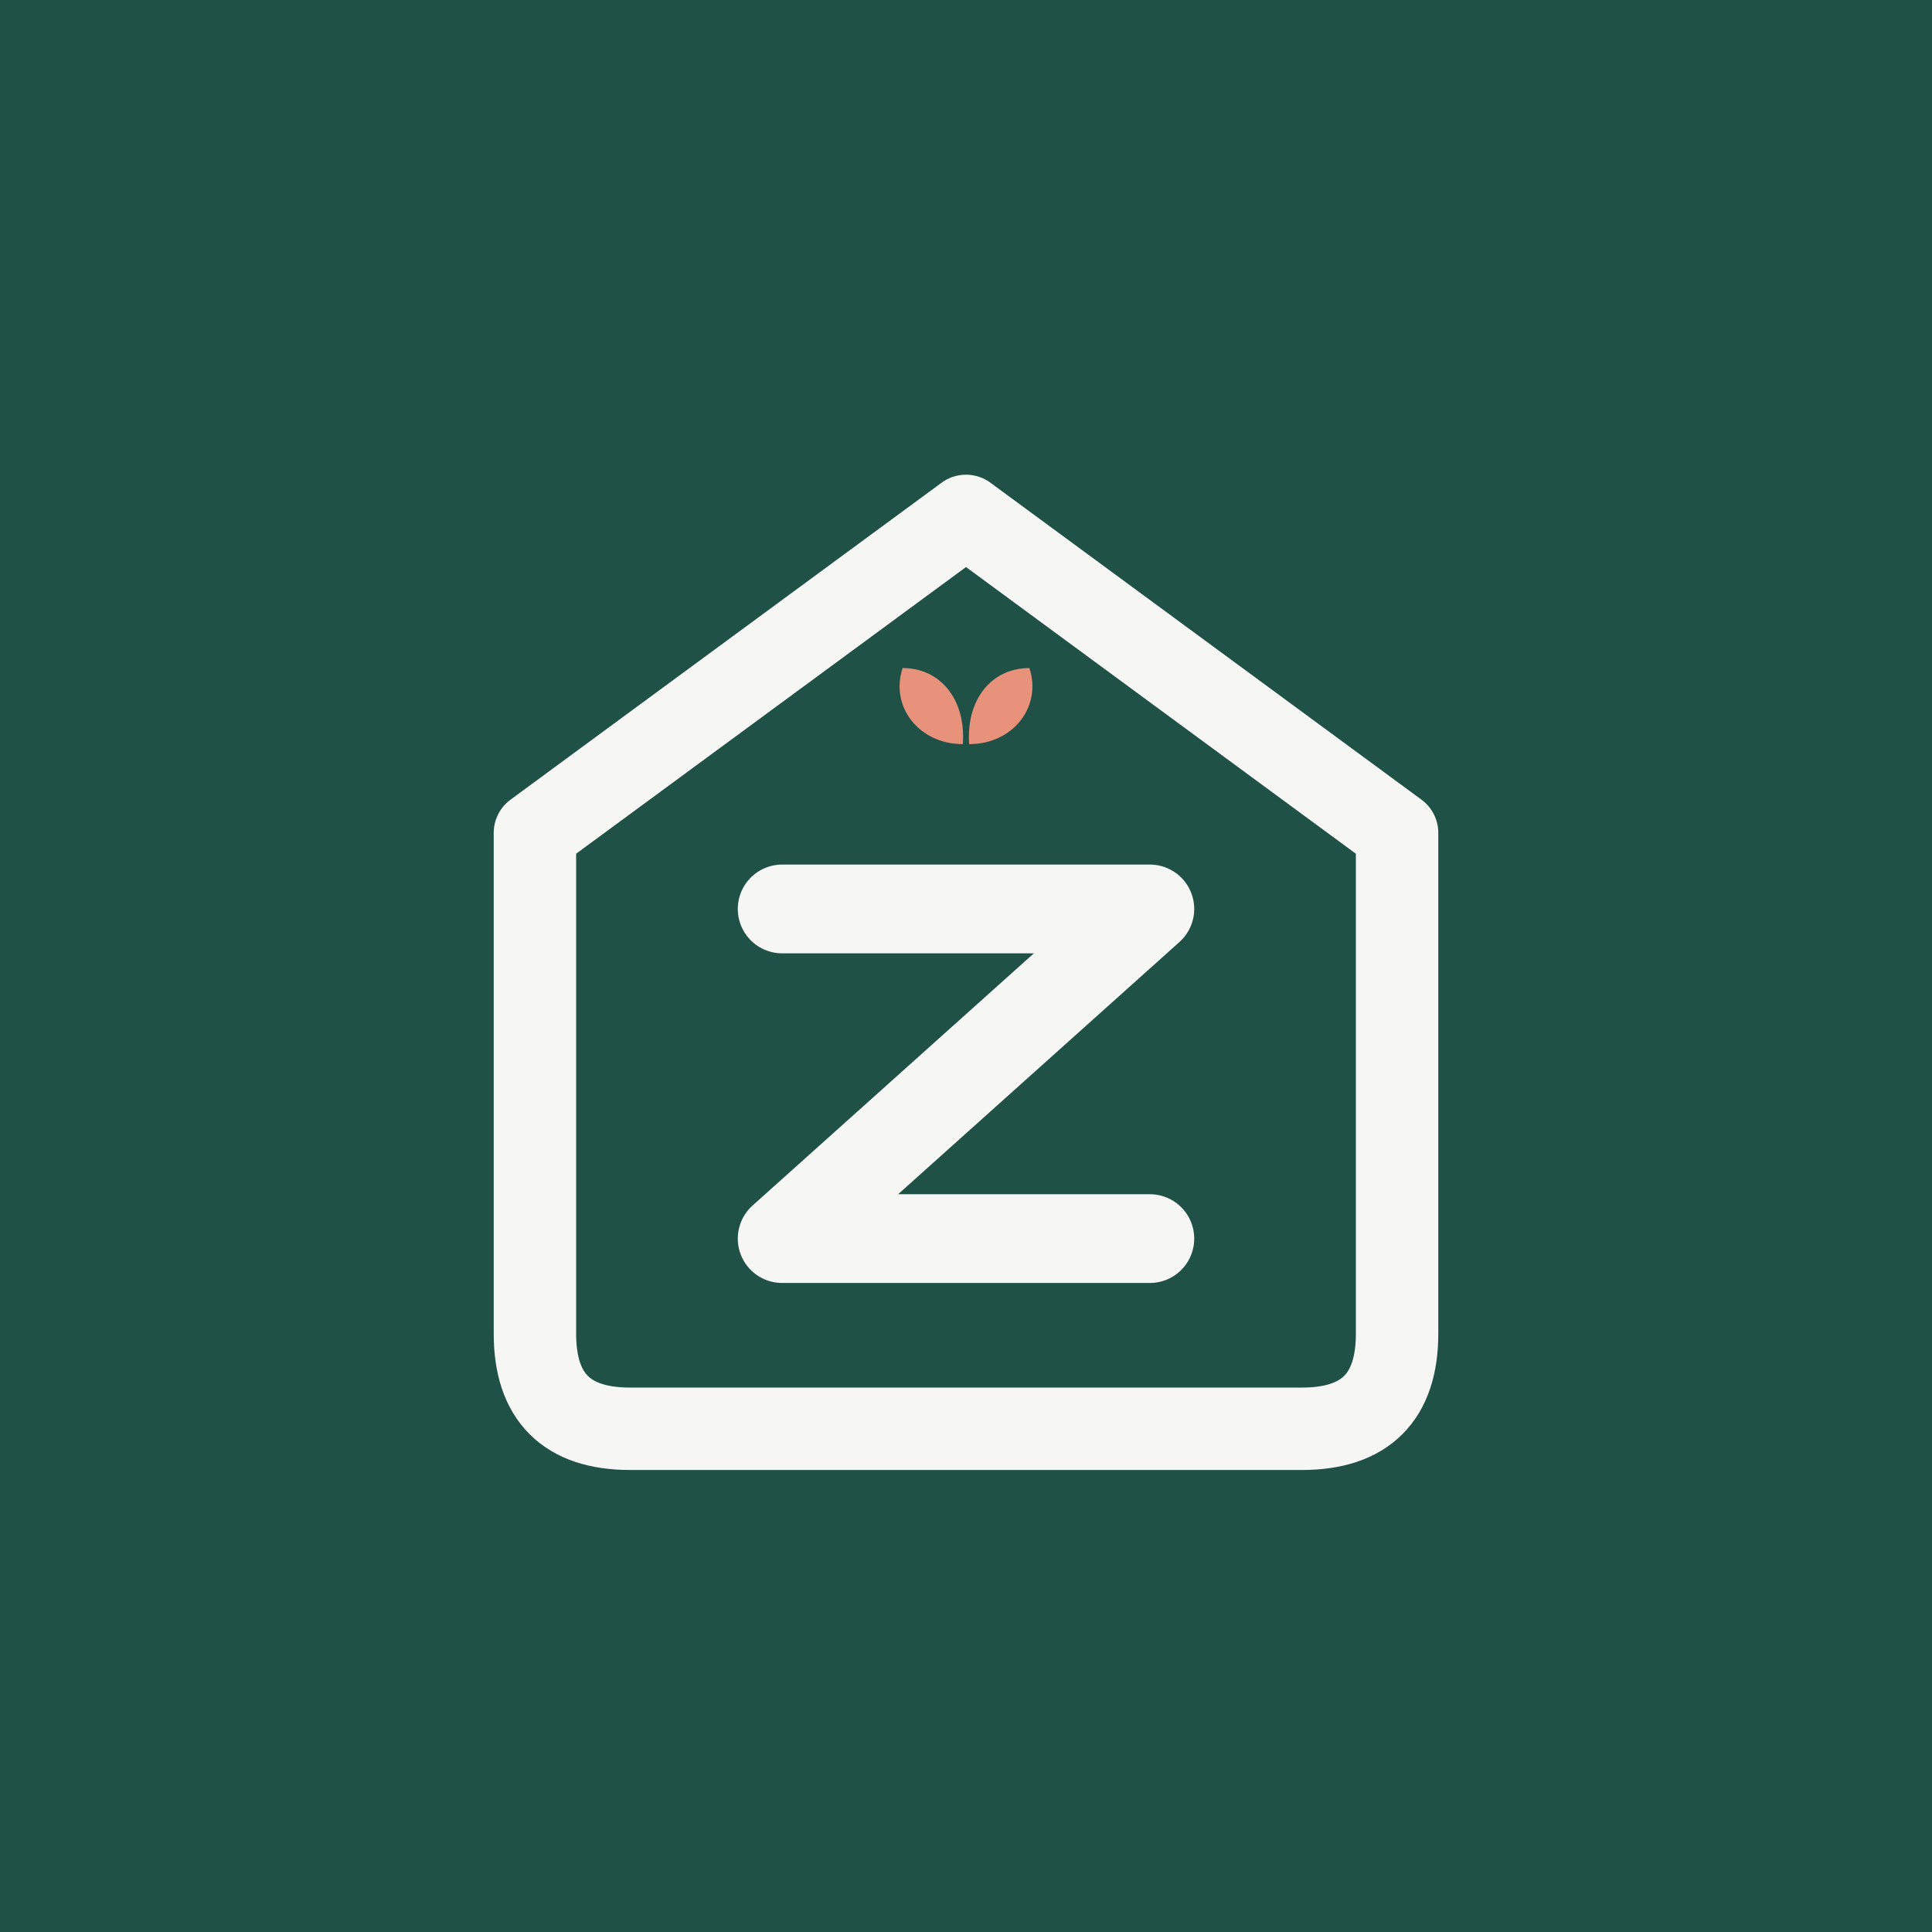
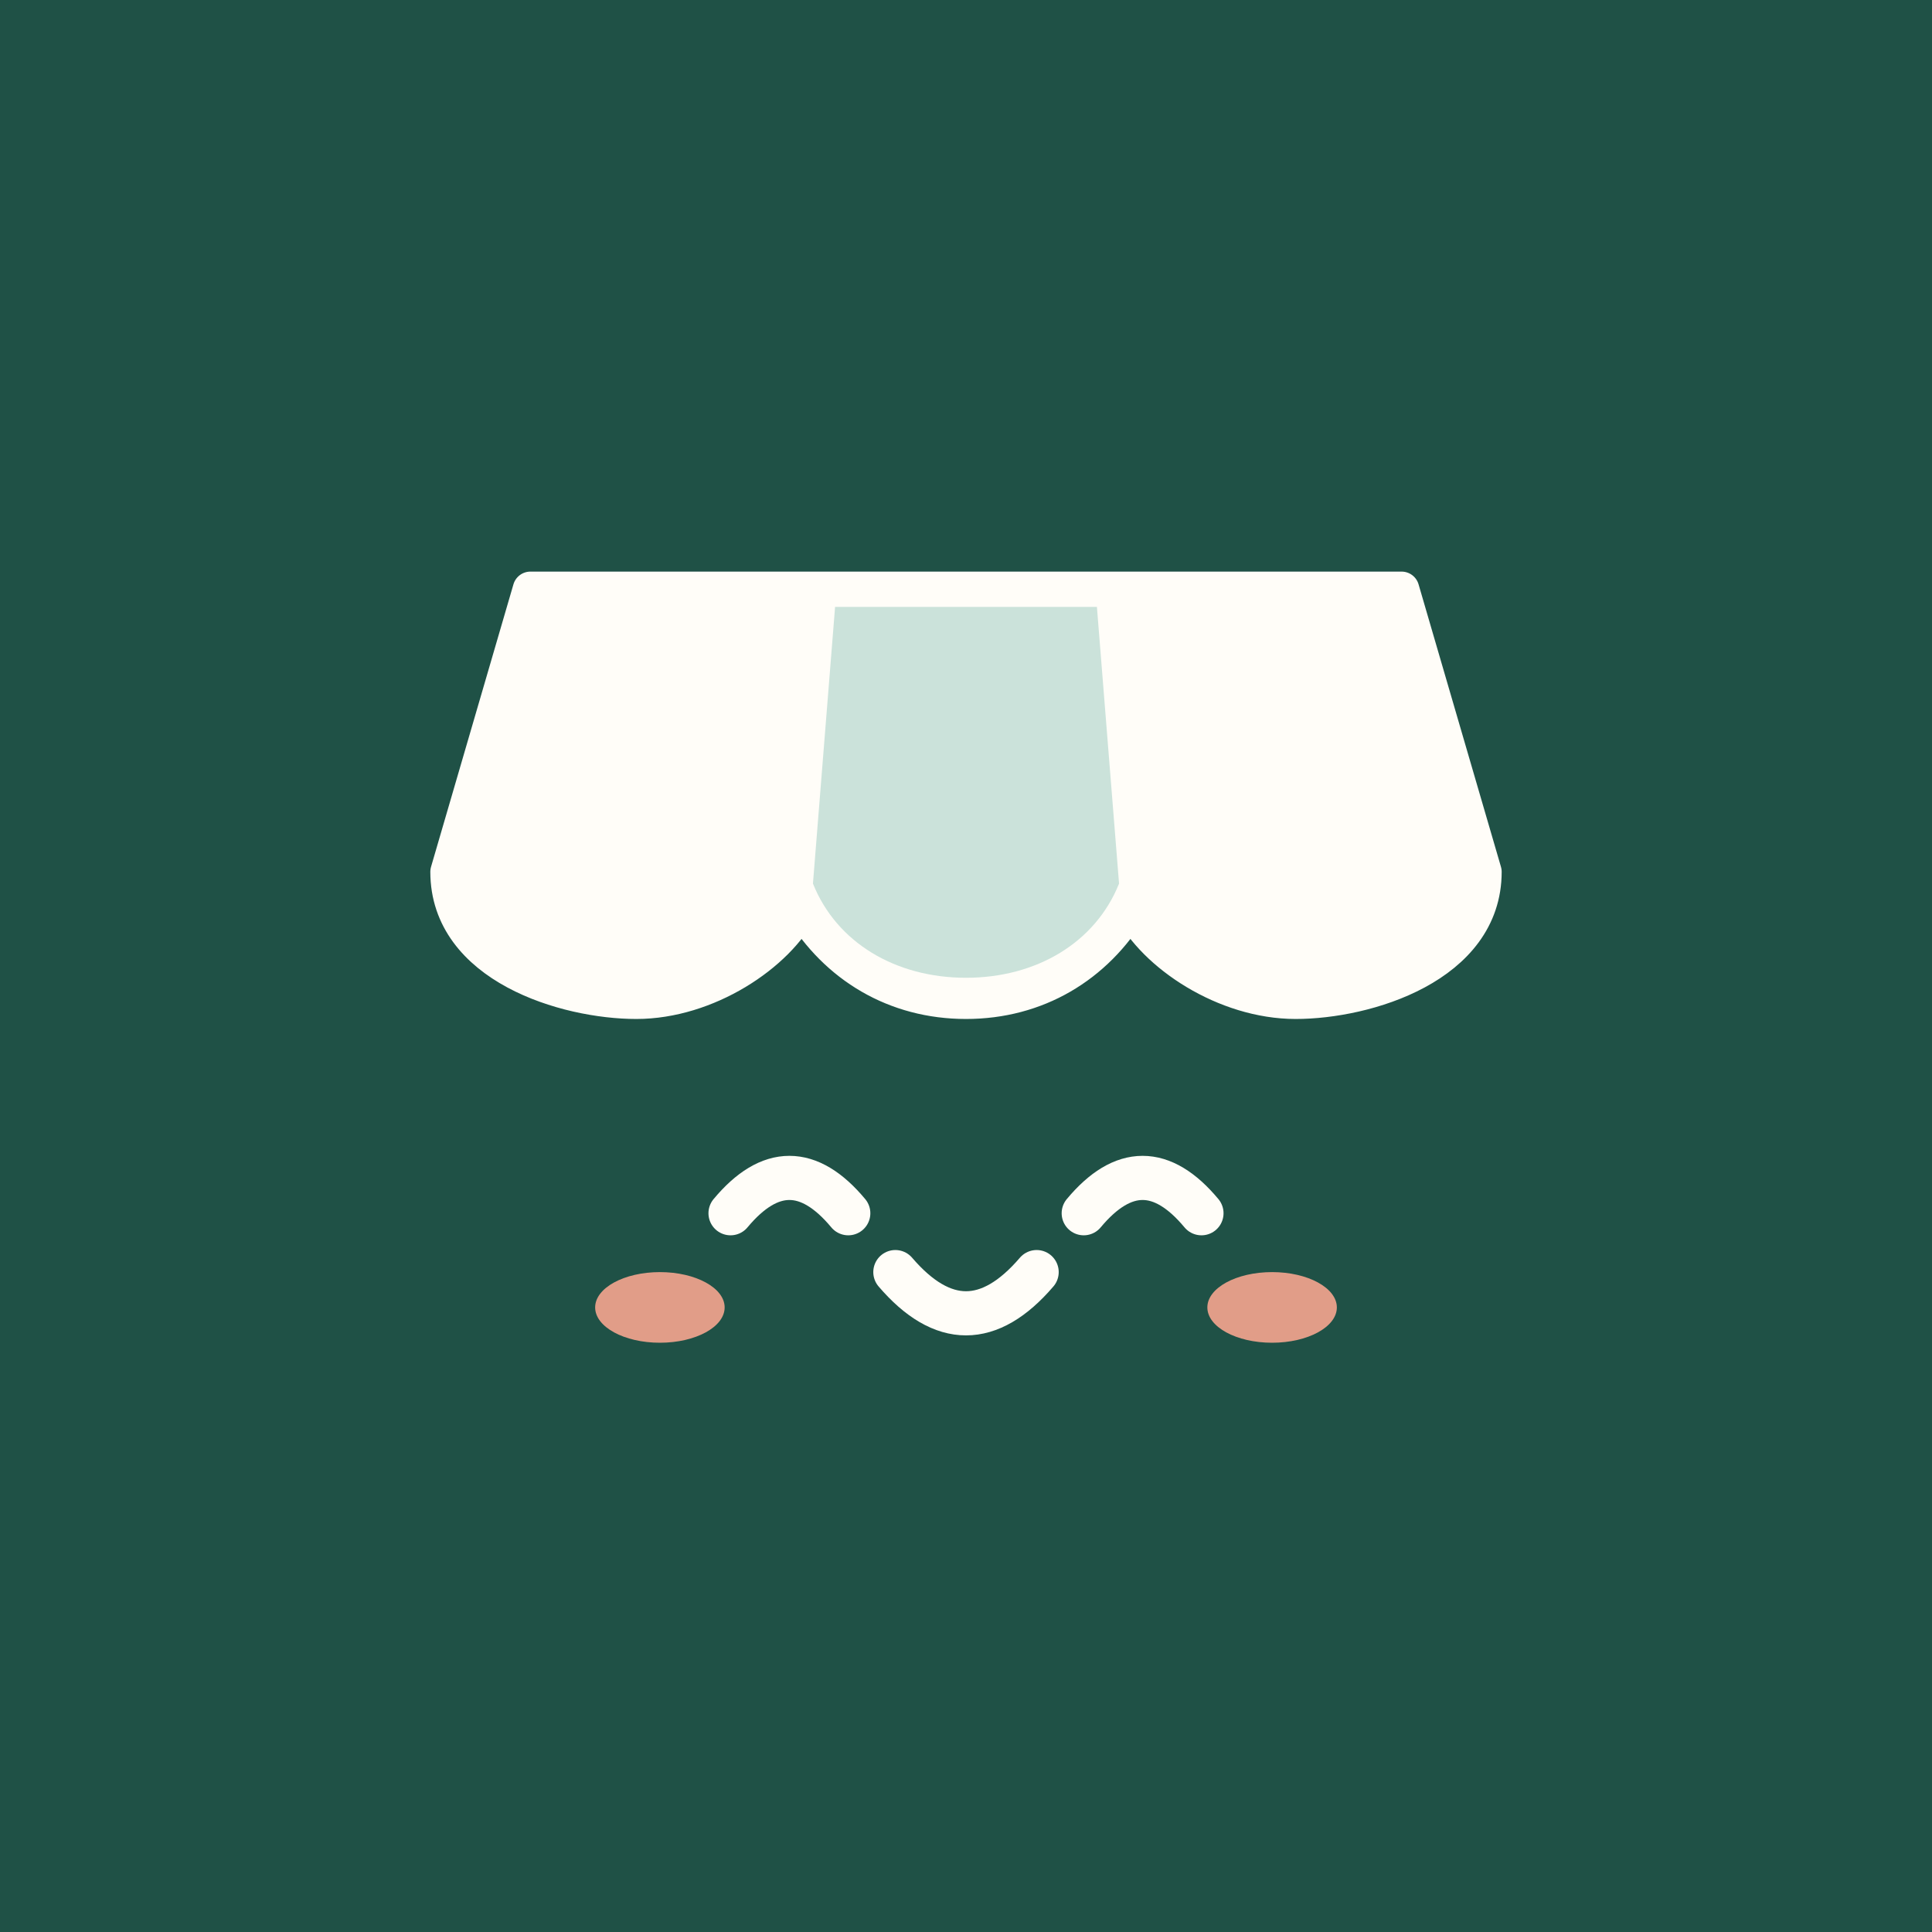
<svg xmlns="http://www.w3.org/2000/svg" viewBox="0 0 512 512" role="img" aria-labelledby="title">
-   <rect width="512" height="512" fill="#1f5146" />
-   <g transform="translate(256 256) scale(0.84) translate(-256 -256)">
-     <g fill="none" stroke="#f6f7f5" stroke-linecap="round" stroke-linejoin="round">
-       <path d="M256 114L120 214v158q0 30 30 30h212q30 0 30-30V214Z" stroke-width="26" />
-       <path d="M198 238h116L198 342h116" stroke-width="28" />
-     </g>
-     <g fill="#e8927c">
-       <path d="M255 186c-14 0-23-12-19-24 12 0 20 10 19 24Z" />
-       <path d="M257 186c14 0 23-12 19-24-12 0-20 10-19 24Z" />
-     </g>
+   <rect width="512" height="512" fill="#1F5146" />
+   <g transform="translate(256 256) scale(1.56) translate(-100 -82)">
+     <path d="M 26 18 H 174 L 188 66 C 188 82 168 88 156 88 C 144 88 132 80 128 72 C 122 82 112 88 100 88 C 88 88 78 82 72 72 C 68 80 56 88 44 88 C 32 88 12 82 12 66 Z" fill="#FFFDF8" />
+     <path d="M 78 18 H 122 L 126 68 C 122 78 112 84 100 84 C 88 84 78 78 74 68 Z" fill="#CBE2DA" />
+     <path d="M 26 18 H 174 L 188 66 C 188 82 168 88 156 88 C 144 88 132 80 128 72 C 122 82 112 88 100 88 C 88 88 78 82 72 72 C 68 80 56 88 44 88 C 32 88 12 82 12 66 Z" fill="none" stroke="#FFFDF8" stroke-width="6" stroke-linejoin="round" />
+     <path d="M 60 124 Q 70 112 80 124" fill="none" stroke="#FFFDF8" stroke-width="7.5" stroke-linecap="round" />
+     <path d="M 120 124 Q 130 112 140 124" fill="none" stroke="#FFFDF8" stroke-width="7.5" stroke-linecap="round" />
+     <path d="M 88 134 Q 100 148 112 134" fill="none" stroke="#FFFDF8" stroke-width="7.5" stroke-linecap="round" />
+     <ellipse cx="48" cy="140" rx="11" ry="6" fill="#F2A48E" opacity="0.92" />
+     <ellipse cx="152" cy="140" rx="11" ry="6" fill="#F2A48E" opacity="0.92" />
  </g>
</svg>
